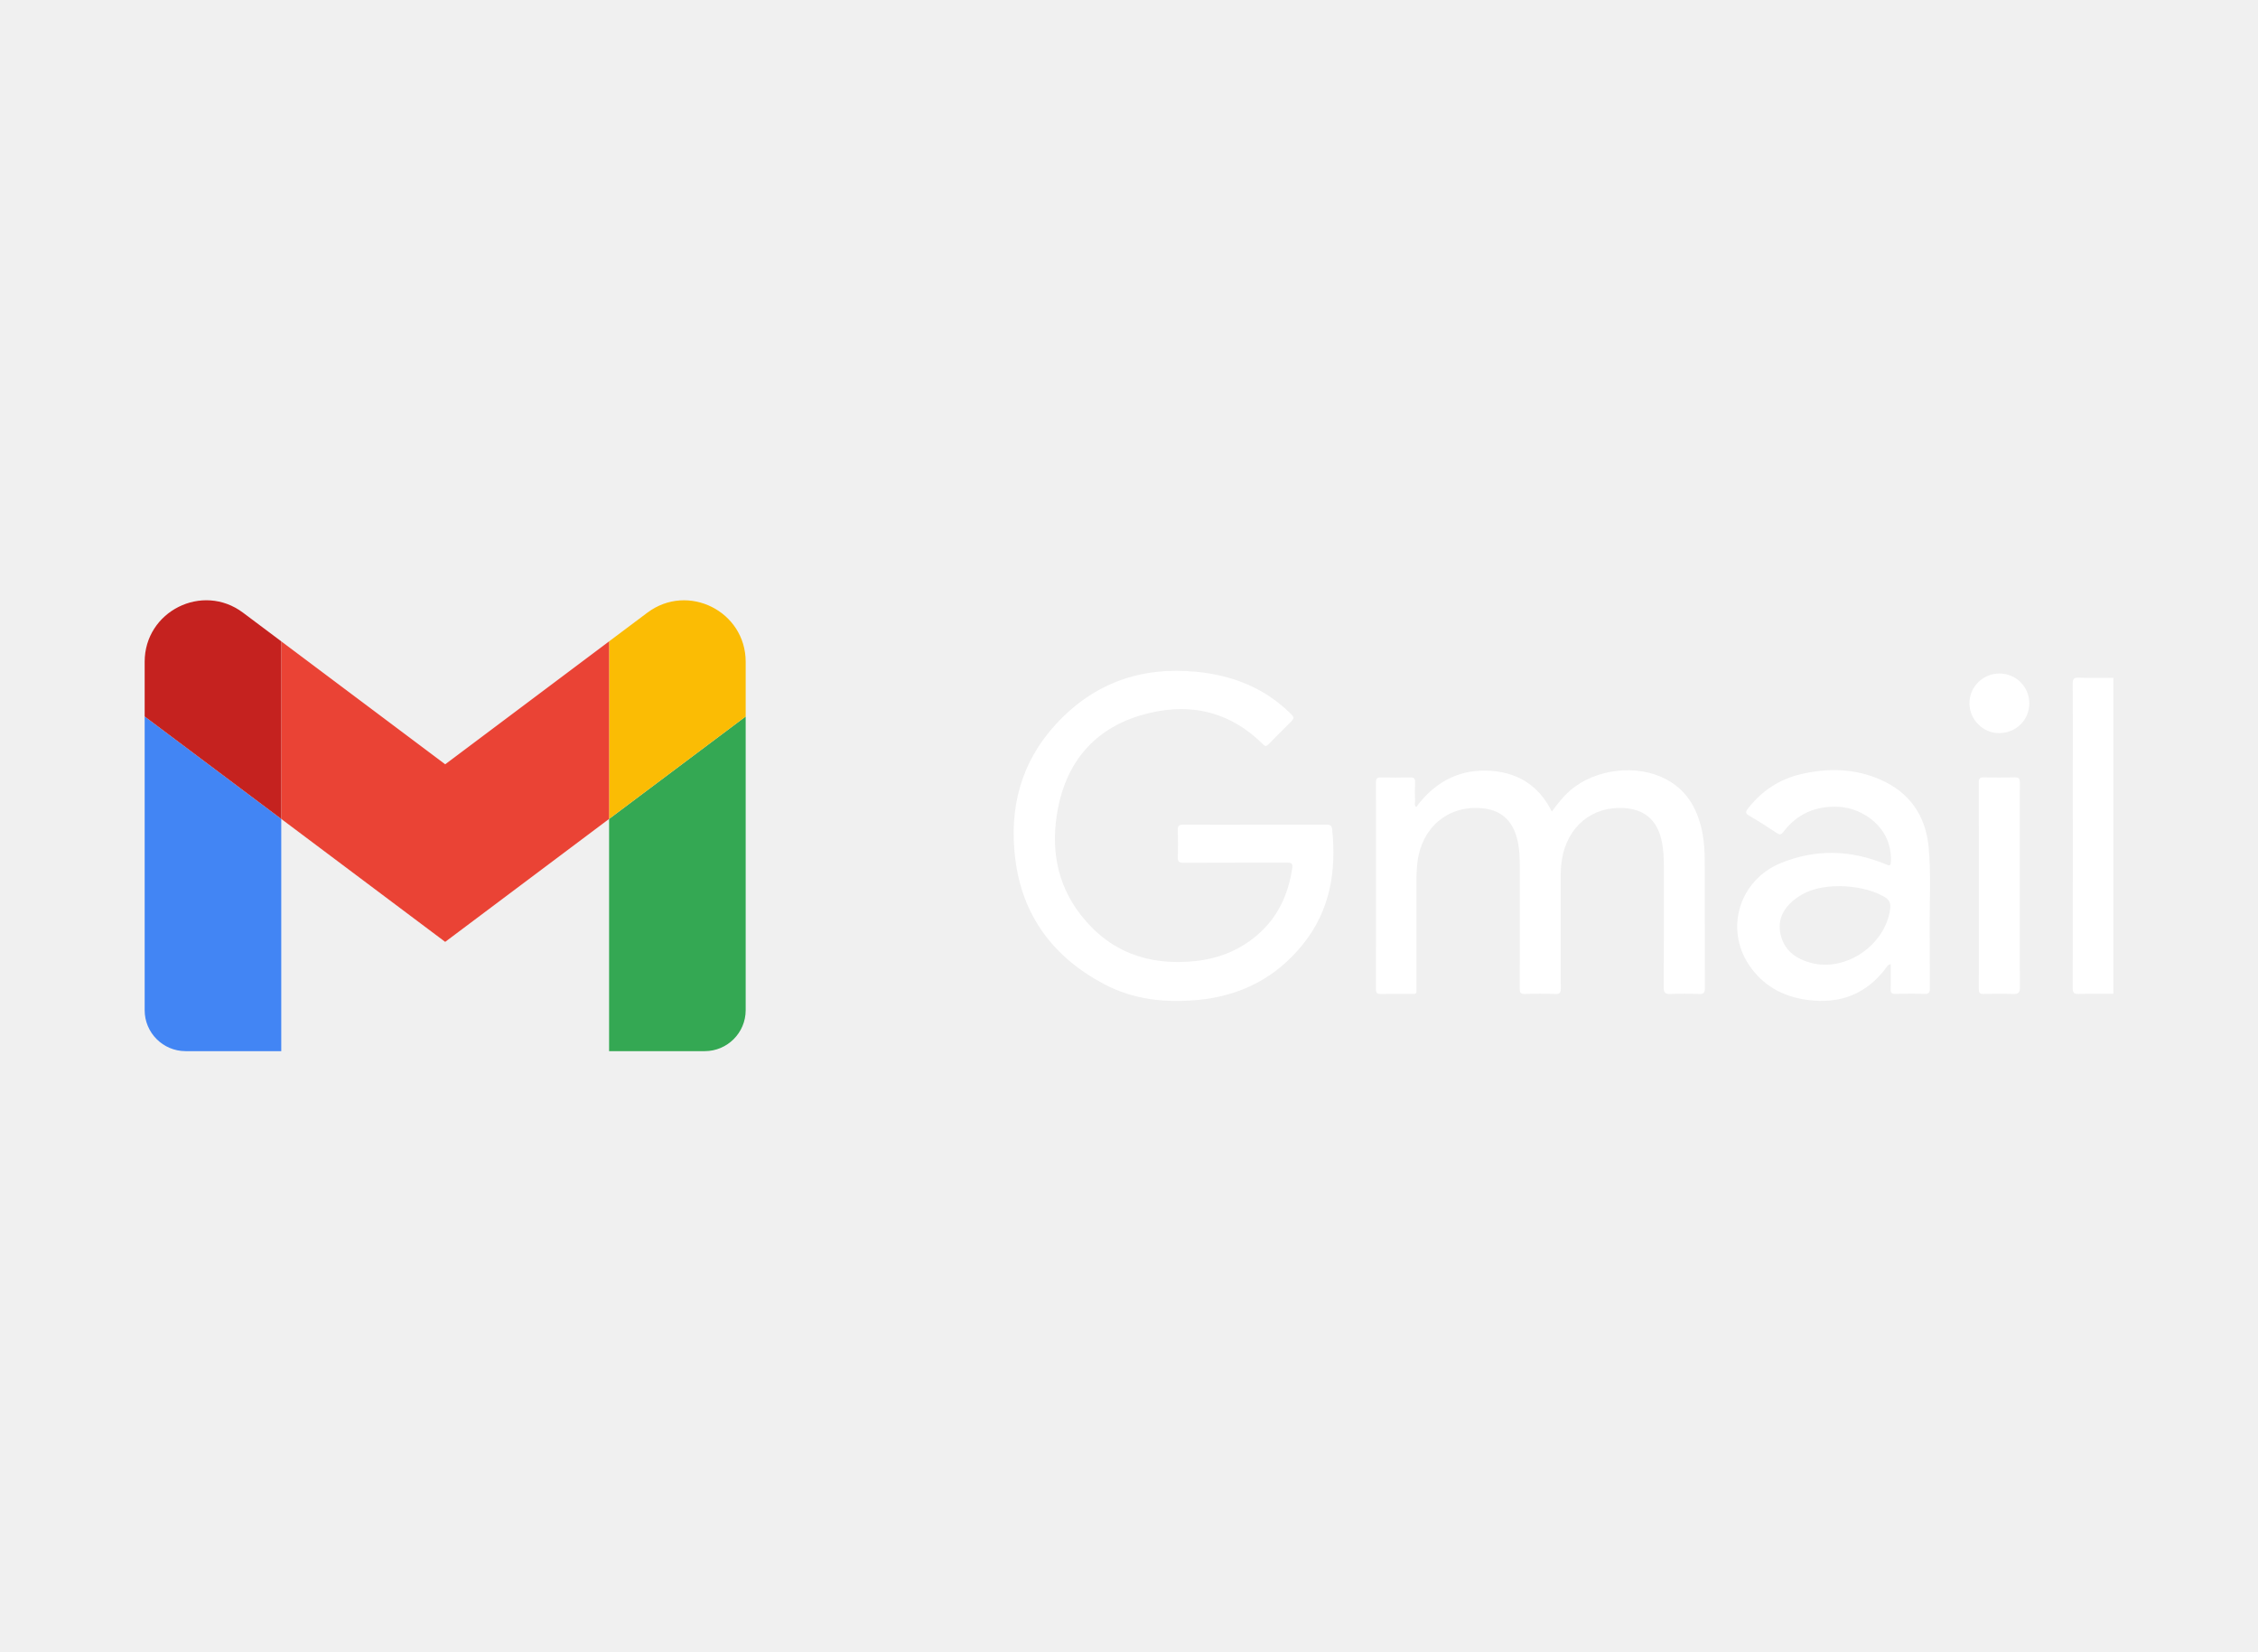
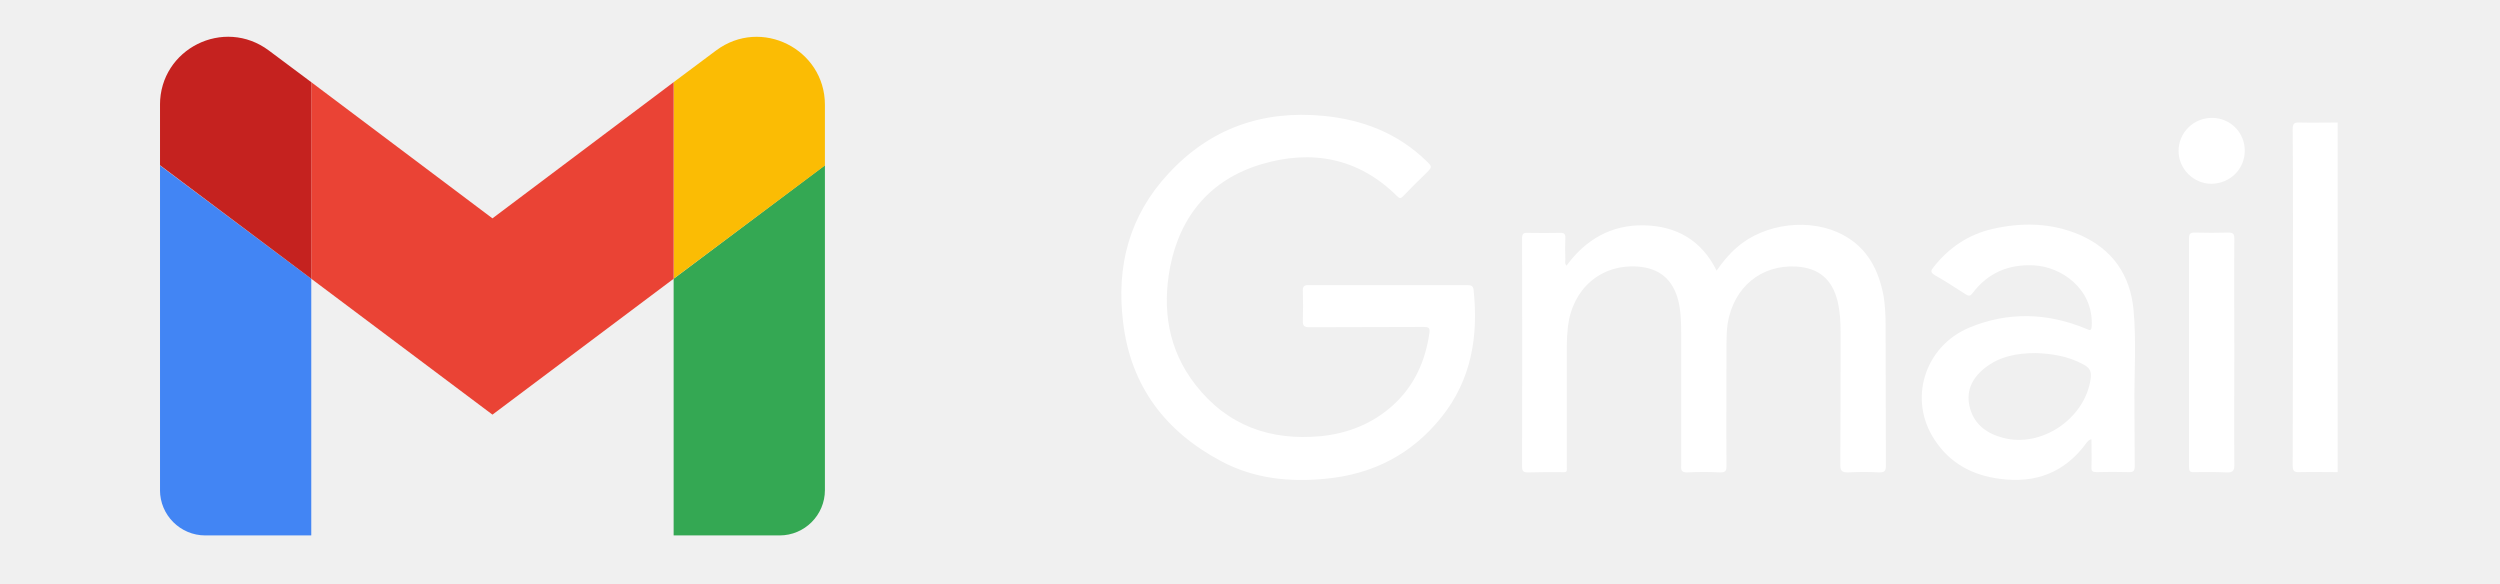
- <svg xmlns="http://www.w3.org/2000/svg" xmlns:xlink="http://www.w3.org/1999/xlink" version="1.0" id="katman_1" x="0px" y="0px" viewBox="0 0 860.22 629.11" style="enable-background:new 0 0 860.22 629.11;" xml:space="preserve">
-   <style type="text/css">
- 	.st0{clip-path:url(#SVGID_2_);fill:#4285F4;}
- 	.st1{clip-path:url(#SVGID_2_);fill:#34A853;}
- 	.st2{clip-path:url(#SVGID_2_);fill:#FBBC04;}
- 	.st3{clip-path:url(#SVGID_2_);fill:#EA4335;}
- 	.st4{clip-path:url(#SVGID_2_);fill:#C5221F;}
- 	.st5{clip-path:url(#SVGID_2_);fill-rule:evenodd;clip-rule:evenodd;fill: white;}
- 	.st6{clip-path:url(#SVGID_2_);fill-rule:evenodd;clip-rule:evenodd;fill: white;}
- 	.st7{clip-path:url(#SVGID_2_);fill-rule:evenodd;clip-rule:evenodd;fill: white;}
- </style>
+ <svg xmlns="http://www.w3.org/2000/svg" version="1.2" viewBox="0 0 861 201">
+   <defs>
+     <clipPath clipPathUnits="userSpaceOnUse" id="cp1">
+       <path d="m55.11-276.44h750v750h-750z" />
+     </clipPath>
+     <clipPath clipPathUnits="userSpaceOnUse" id="cp2">
+       <path d="m55.11-276.44h750v750h-750z" />
+     </clipPath>
+     <clipPath clipPathUnits="userSpaceOnUse" id="cp3">
+       <path d="m55.11-276.44h750v750h-750z" />
+     </clipPath>
+     <clipPath clipPathUnits="userSpaceOnUse" id="cp4">
+       <path d="m55.11-276.44h750v750h-750z" />
+     </clipPath>
+     <clipPath clipPathUnits="userSpaceOnUse" id="cp5">
+       <path d="m55.11-276.44h750v750h-750z" />
+     </clipPath>
+     <clipPath clipPathUnits="userSpaceOnUse" id="cp6">
+       <path d="m55.11-276.44h750v750h-750z" />
+     </clipPath>
+     <clipPath clipPathUnits="userSpaceOnUse" id="cp7">
+       <path d="m55.11-276.44h750v750h-750z" />
+     </clipPath>
+     <clipPath clipPathUnits="userSpaceOnUse" id="cp8">
+       <path d="m55.11-276.44h750v750h-750z" />
+     </clipPath>
+     <clipPath clipPathUnits="userSpaceOnUse" id="cp9">
+       <path d="m55.11-276.44h750v750h-750z" />
+     </clipPath>
+     <clipPath clipPathUnits="userSpaceOnUse" id="cp10">
+       <path d="m55.11-276.44h750v750h-750z" />
+     </clipPath>
+     <clipPath clipPathUnits="userSpaceOnUse" id="cp11">
+       <path d="m55.11-276.44h750v750h-750z" />
+     </clipPath>
+   </defs>
+   <style>
+ 		.s0 {
+ 			fill: #4285f4
+ 		}
+ 
+ 		.s1 {
+ 			fill: #34a853
+ 		}
+ 
+ 		.s2 {
+ 			fill: #fbbc04
+ 		}
+ 
+ 		.s3 {
+ 			fill: #ea4335
+ 		}
+ 
+ 		.s4 {
+ 			fill: #c5221f
+ 		}
+ 
+ 		.s5 {
+ 			fill: #ffffff
+ 		}
+ 	</style>
  <g>
-     <defs>
-       <rect id="SVGID_1_" x="55.11" y="-60.44" width="750" height="750" />
-     </defs>
-     <clipPath id="SVGID_2_">
-       <use xlink:href="#SVGID_1_" style="overflow:visible;" />
-     </clipPath>
-     <path class="st0" d="M70.72,400.44h36.43v-88.46l-52.04-39.03v111.88C55.11,393.45,62.1,400.44,70.72,400.44" />
-     <path class="st1" d="M232.04,400.44h36.43c8.62,0,15.61-6.99,15.61-15.61V272.95l-52.04,39.03V400.44z" />
-     <path class="st2" d="M232.04,244.33v67.65l52.04-39.03v-20.81c0-19.29-22.02-30.31-37.47-18.73L232.04,244.33z" />
-     <polygon class="st3" points="107.15,311.97 107.15,244.33 169.6,291.16 232.04,244.33 232.04,311.97 169.6,358.81  " />
-     <path class="st4" d="M55.11,252.13v20.81l52.04,39.03v-67.65L92.58,233.4C77.14,221.82,55.11,232.84,55.11,252.13" />
-     <path class="st5" d="M805.11,378.59c-4.43,0-8.86-0.09-13.28,0.06c-1.86,0.06-2.19-0.6-2.19-2.29c0.05-28.43,0.03-56.86,0.03-85.29   c0-10.2,0.04-20.4-0.03-30.61c-0.01-1.69,0.33-2.35,2.19-2.29c4.42,0.15,8.85,0.06,13.28,0.06V378.59z" />
-     <path class="st5" d="M478.1,314.18c9.01,0,18.03,0.01,27.04-0.01c1.21,0,2.18,0,2.35,1.6c1.69,15.94-0.71,30.93-10.97,43.78   c-10.26,12.85-23.77,19.84-40.18,21.38c-12.45,1.16-24.53-0.1-35.67-6c-19.29-10.22-31.24-25.93-33.91-47.92   c-2.34-19.3,2.18-36.7,15.61-51.24c14.42-15.61,32.39-21.9,53.39-19.85c13.44,1.31,25.52,5.9,35.4,15.44   c2.15,2.08,2.13,2.11,0.03,4.21c-2.65,2.66-5.34,5.28-7.95,7.98c-0.82,0.84-1.26,0.82-2.12-0.03   c-13.33-13.26-29.47-16.16-46.78-10.94c-17.3,5.21-27.86,17.57-31.29,35.35c-2.82,14.59-0.72,28.51,8.65,40.56   c10.99,14.14,25.79,19.44,43.36,17.67c9.3-0.94,17.6-4.27,24.6-10.55c7.44-6.68,11.21-15.22,12.65-24.97   c0.29-1.93-0.61-2.03-2.12-2.02c-13.07,0.04-26.14-0.01-39.21,0.06c-1.71,0.01-2.39-0.36-2.3-2.21c0.15-3.37,0.12-6.76,0.01-10.14   c-0.05-1.65,0.42-2.19,2.14-2.17C459.92,314.23,469.01,314.18,478.1,314.18" />
-     <path class="st6" d="M539.53,307.46c6.62-8.95,15.38-14.1,26.56-13.89c11.2,0.21,19.9,5.09,25.1,15.6   c2.15-2.95,4.32-5.69,6.99-8.02c9.54-8.32,25.63-10.23,36.77-4.17c8.26,4.48,12.09,11.98,13.71,20.87   c0.59,3.26,0.77,6.57,0.78,9.87c0.05,16.22,0,32.45,0.06,48.67c0.01,1.75-0.42,2.34-2.23,2.27c-3.6-0.14-7.21-0.15-10.81,0   c-1.98,0.08-2.66-0.38-2.64-2.54c0.1-15.25,0.05-30.5,0.06-45.74c0-3.54-0.14-7.05-0.95-10.51c-1.78-7.56-6.47-11.54-14.25-12.04   c-12.14-0.77-21.59,7.07-23.64,19.57c-0.38,2.31-0.48,4.62-0.48,6.95c0.01,14.05-0.02,28.09,0.04,42.14   c0.01,1.62-0.31,2.24-2.08,2.17c-3.83-0.14-7.66-0.15-11.49,0c-1.79,0.07-2.08-0.61-2.07-2.19c0.05-15.25,0.04-30.5,0.03-45.74   c0-3.75-0.08-7.5-1.02-11.18c-1.87-7.34-6.47-11.21-14.05-11.71c-12.58-0.83-22.35,7.59-23.91,20.56c-0.28,2.32-0.4,4.63-0.39,6.96   c0.02,13.45,0.02,26.89,0,40.34c-0.01,3.39,0.48,2.89-3.03,2.92c-3.46,0.03-6.91-0.06-10.36,0.04c-1.52,0.05-2.06-0.31-2.05-1.95   c0.05-26.21,0.05-52.43,0.01-78.65c0-1.49,0.44-1.94,1.91-1.9c3.68,0.09,7.36,0.09,11.04,0c1.45-0.04,2.02,0.34,1.95,1.87   c-0.11,2.4-0.06,4.81-0.01,7.21C539.08,305.92,538.78,306.7,539.53,307.46" />
-     <path class="st6" d="M720.32,367.32c-1.1,0.15-1.34,0.76-1.68,1.22c-7.49,10.14-17.54,14.03-29.94,12.4   c-9.45-1.24-17.16-5.46-22.44-13.41c-9.2-13.87-3.6-32.21,12.05-38.69c13.27-5.49,26.78-5.11,40.07,0.4   c1.49,0.62,1.91,0.76,1.99-1.16c0.51-12.74-10.54-20.21-19.79-20.71c-8.72-0.47-15.88,2.56-21.19,9.58   c-0.85,1.12-1.42,1.1-2.51,0.38c-3.45-2.26-6.91-4.52-10.49-6.57c-1.67-0.96-1.34-1.67-0.39-2.86c5.2-6.61,11.85-11.05,20.02-12.97   c10.24-2.4,20.46-2.23,30.23,2.02c11.25,4.9,17.4,13.77,18.51,25.89c0.99,10.85,0.25,21.76,0.38,32.65   c0.08,6.98-0.03,13.97,0.05,20.95c0.02,1.6-0.28,2.27-2.07,2.2c-3.67-0.15-7.36-0.1-11.04-0.02c-1.37,0.03-1.84-0.34-1.79-1.76   C720.39,373.75,720.32,370.62,720.32,367.32 M701.18,337.57c-6.81-0.01-12.68,1.22-17.66,5.22c-4.49,3.6-6.58,8.24-5,13.92   c1.59,5.71,6.02,8.68,11.42,10.11c13.2,3.49,28.05-6.65,30.11-20.2c0.4-2.61-0.26-3.95-2.52-5.17   C712.21,338.57,706.5,337.76,701.18,337.57" />
-     <path class="st7" d="M769.46,337.39c0,12.84-0.08,25.68,0.07,38.52c0.03,2.4-0.71,2.86-2.88,2.76c-3.67-0.17-7.36-0.11-11.03-0.02   c-1.42,0.03-1.76-0.47-1.76-1.81c0.03-26.28,0.03-52.56-0.01-78.84c0-1.53,0.53-1.89,1.96-1.86c3.9,0.09,7.81,0.11,11.71-0.01   c1.64-0.05,1.98,0.54,1.97,2.06C769.44,311.26,769.46,324.32,769.46,337.39" />
-     <path class="st6" d="M761.78,256.58c6.27,0.03,11.3,5.05,11.31,11.3c0.02,6.37-4.98,11.35-11.45,11.4   c-6.16,0.05-11.3-5.08-11.35-11.31C750.25,261.68,755.41,256.55,761.78,256.58" />
+     <g id="Clip-Path" clip-path="url(#cp1)">
+       <path class="s0" d="m70.7 184.4h36.5v-88.4l-52.1-39v111.8c0 8.6 7 15.6 15.6 15.6z" />
+     </g>
+     <g id="Clip-Path" clip-path="url(#cp2)">
+       <path class="s1" d="m232 184.4h36.5c8.6 0 15.6-7 15.6-15.6v-111.9l-52.1 39.1z" />
+     </g>
+     <g id="Clip-Path" clip-path="url(#cp3)">
+       <path class="s2" d="m232 28.3v67.7l52.1-39v-20.9c0-19.2-22-30.3-37.5-18.7z" />
+     </g>
+     <g id="Clip-Path" clip-path="url(#cp4)">
+       <path fill-rule="evenodd" class="s3" d="m107.2 96v-67.7l62.4 46.9 62.4-46.9v67.7l-62.4 46.8z" />
+     </g>
+     <g id="Clip-Path" clip-path="url(#cp5)">
+       <path class="s4" d="m55.1 36.1v20.8l52.1 39.1v-67.7l-14.6-10.9c-15.5-11.6-37.5-0.6-37.5 18.7z" />
+     </g>
+     <g id="Clip-Path" clip-path="url(#cp6)">
+       <path fill-rule="evenodd" class="s5" d="m805.1 162.6c-4.4 0-8.9-0.1-13.3 0-1.8 0.1-2.2-0.6-2.2-2.2 0.1-28.5 0.1-56.9 0.1-85.3 0-10.2 0-20.4-0.1-30.6 0-1.7 0.4-2.4 2.2-2.3 4.4 0.1 8.9 0 13.3 0z" />
+     </g>
+     <g id="Clip-Path" clip-path="url(#cp7)">
+       <path fill-rule="evenodd" class="s5" d="m478.1 98.2q13.5 0 27 0c1.3 0 2.2 0 2.4 1.6 1.7 15.9-0.7 30.9-11 43.8-10.2 12.8-23.7 19.8-40.2 21.3-12.4 1.2-24.5-0.1-35.6-6-19.3-10.2-31.3-25.9-33.9-47.9-2.4-19.3 2.1-36.7 15.6-51.2 14.4-15.6 32.4-21.9 53.4-19.9 13.4 1.3 25.5 5.9 35.4 15.5 2.1 2 2.1 2.1 0 4.2-2.7 2.6-5.4 5.3-8 8-0.8 0.8-1.2 0.8-2.1-0.1-13.3-13.2-29.5-16.1-46.8-10.9-17.3 5.2-27.8 17.6-31.3 35.3-2.8 14.6-0.7 28.5 8.7 40.6 11 14.1 25.8 19.4 43.4 17.7 9.3-1 17.6-4.3 24.6-10.6 7.4-6.7 11.2-15.2 12.6-25 0.3-1.9-0.6-2-2.1-2-13.1 0.1-26.2 0-39.2 0.1-1.7 0-2.4-0.4-2.3-2.2 0.1-3.4 0.1-6.8 0-10.2-0.1-1.6 0.4-2.2 2.1-2.1 9.1 0 18.2 0 27.3 0z" />
+     </g>
+     <g id="Clip-Path" clip-path="url(#cp8)">
+       <path fill-rule="evenodd" class="s5" d="m539.5 91.5c6.6-9 15.4-14.1 26.6-13.9 11.2 0.2 19.9 5.1 25.1 15.6 2.1-3 4.3-5.7 7-8 9.5-8.4 25.6-10.3 36.7-4.2 8.3 4.5 12.1 12 13.8 20.9 0.5 3.2 0.7 6.5 0.7 9.8 0.1 16.2 0 32.5 0.1 48.7 0 1.7-0.4 2.3-2.2 2.3q-5.4-0.3-10.8 0c-2 0-2.7-0.4-2.7-2.6 0.1-15.2 0.1-30.5 0.1-45.7 0-3.6-0.2-7.1-1-10.5-1.8-7.6-6.4-11.6-14.2-12.1-12.2-0.7-21.6 7.1-23.7 19.6-0.3 2.3-0.4 4.6-0.4 6.9 0 14.1-0.1 28.1 0 42.2 0 1.6-0.3 2.2-2.1 2.2q-5.7-0.3-11.5 0c-1.8 0-2.1-0.7-2-2.2q0-22.9 0-45.8c0-3.7-0.1-7.5-1-11.2-1.9-7.3-6.5-11.2-14.1-11.7-12.6-0.8-22.3 7.6-23.9 20.6q-0.4 3.5-0.4 7 0 20.1 0 40.3c0 3.4 0.5 2.9-3 2.9-3.5 0-6.9 0-10.4 0.1-1.5 0-2-0.4-2-2q0.1-39.3 0-78.6c0-1.5 0.4-2 1.9-1.9q5.5 0.1 11 0c1.5-0.1 2.1 0.3 2 1.8-0.1 2.4-0.1 4.8 0 7.2 0 0.7-0.3 1.5 0.4 2.3z" />
+     </g>
+     <g id="Clip-Path" clip-path="url(#cp9)">
+       <path fill-rule="evenodd" class="s5" d="m720.3 151.3c-1.1 0.2-1.3 0.8-1.7 1.2-7.4 10.2-17.5 14.1-29.9 12.4-9.4-1.2-17.2-5.4-22.4-13.4-9.2-13.8-3.6-32.2 12-38.7 13.3-5.5 26.8-5.1 40.1 0.4 1.5 0.7 1.9 0.8 2-1.1 0.5-12.8-10.6-20.2-19.8-20.7-8.7-0.5-15.9 2.5-21.2 9.5-0.9 1.2-1.4 1.1-2.5 0.4-3.5-2.2-6.9-4.5-10.5-6.5-1.7-1-1.4-1.7-0.4-2.9 5.2-6.6 11.9-11.1 20-13 10.3-2.4 20.5-2.2 30.3 2 11.2 4.9 17.4 13.8 18.5 25.9 1 10.9 0.2 21.8 0.3 32.7 0.1 7 0 14 0.1 20.9 0 1.6-0.3 2.3-2.1 2.2-3.7-0.1-7.3-0.1-11 0-1.4 0-1.9-0.3-1.8-1.7 0.1-3.2 0-6.3 0-9.6zm-19.1-29.7c-6.8 0-12.7 1.2-17.7 5.2-4.5 3.6-6.6 8.2-5 13.9 1.6 5.7 6 8.7 11.4 10.1 13.2 3.5 28.1-6.6 30.1-20.2 0.4-2.6-0.2-3.9-2.5-5.1-5.3-2.9-11-3.7-16.3-3.9z" />
+     </g>
+     <g id="Clip-Path" clip-path="url(#cp10)">
+       <path fill-rule="evenodd" class="s5" d="m769.5 121.4c0 12.8-0.1 25.7 0 38.5 0.1 2.4-0.7 2.9-2.8 2.8-3.7-0.2-7.4-0.1-11.1-0.1-1.4 0.1-1.7-0.4-1.7-1.8q0-39.4 0-78.8c0-1.5 0.5-1.9 1.9-1.9 3.9 0.1 7.8 0.1 11.7 0 1.7 0 2 0.6 2 2.1-0.1 13.1 0 26.1 0 39.2z" />
+     </g>
+     <g id="Clip-Path" clip-path="url(#cp11)">
+       <path fill-rule="evenodd" class="s5" d="m761.8 40.6c6.3 0 11.3 5 11.3 11.3 0 6.3-5 11.3-11.5 11.4-6.1 0-11.3-5.1-11.3-11.3 0-6.3 5.1-11.4 11.5-11.4z" />
+     </g>
  </g>
</svg>
